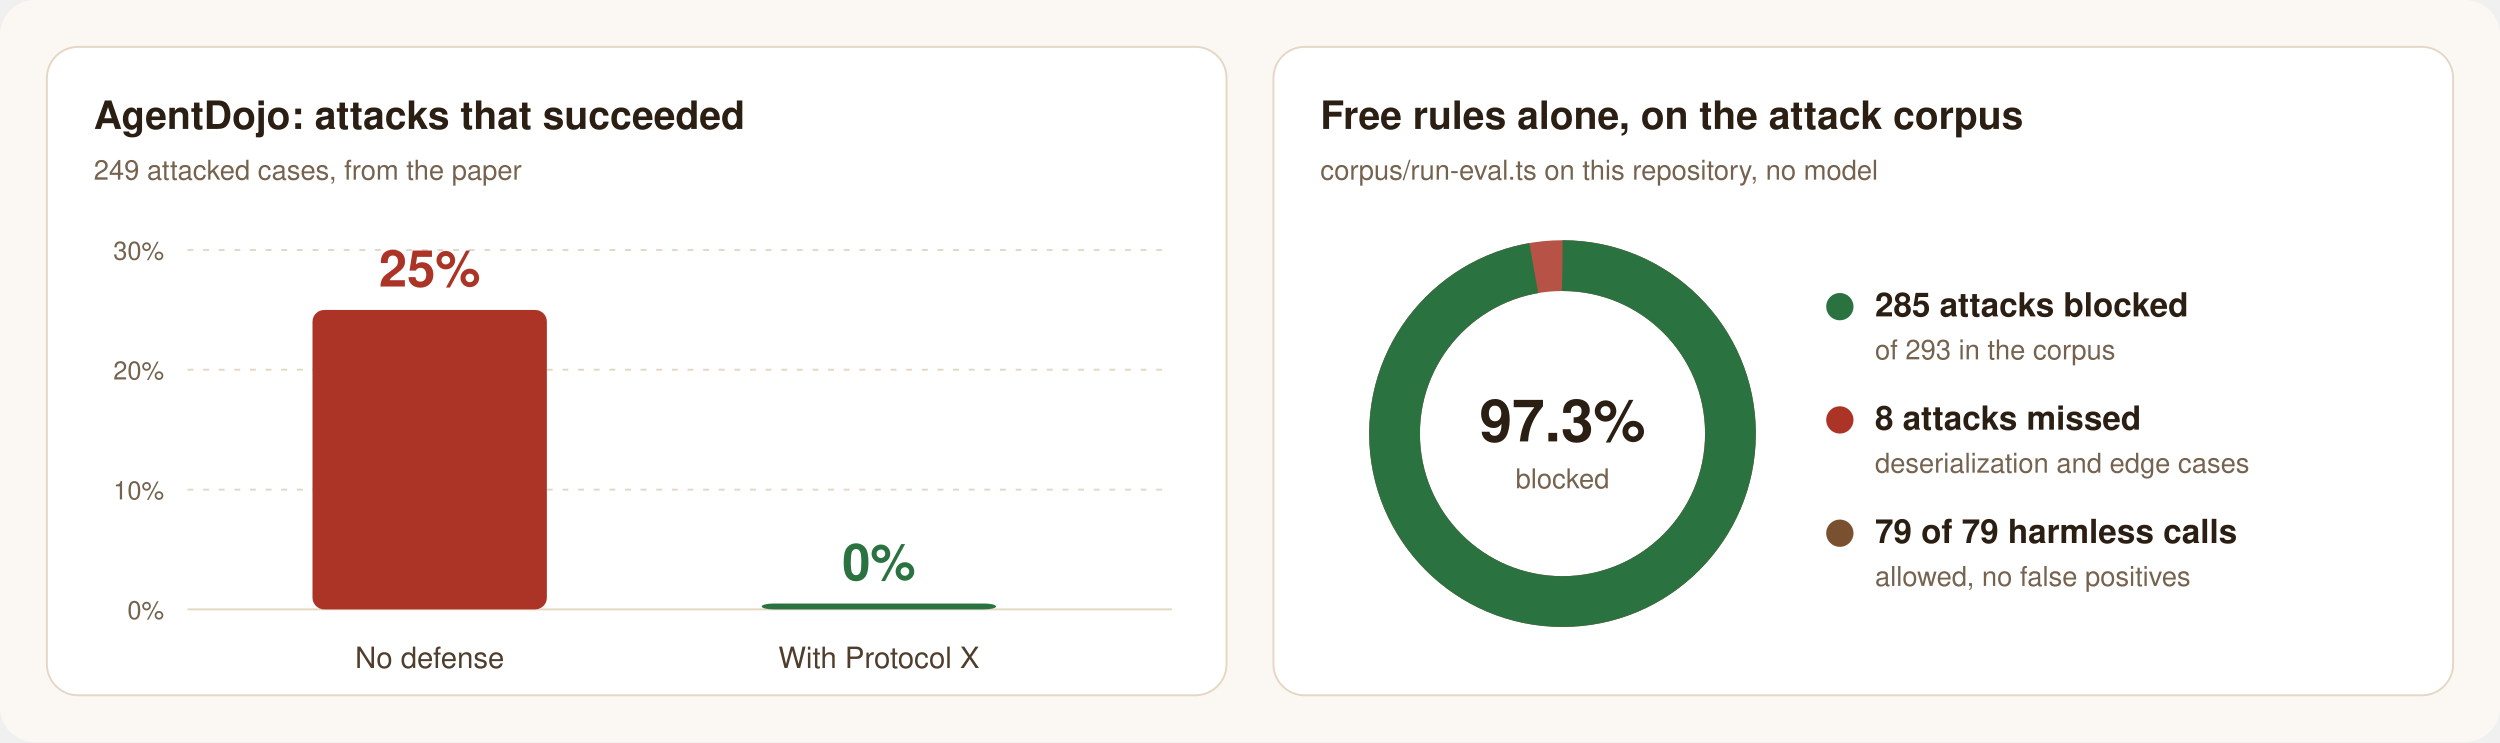
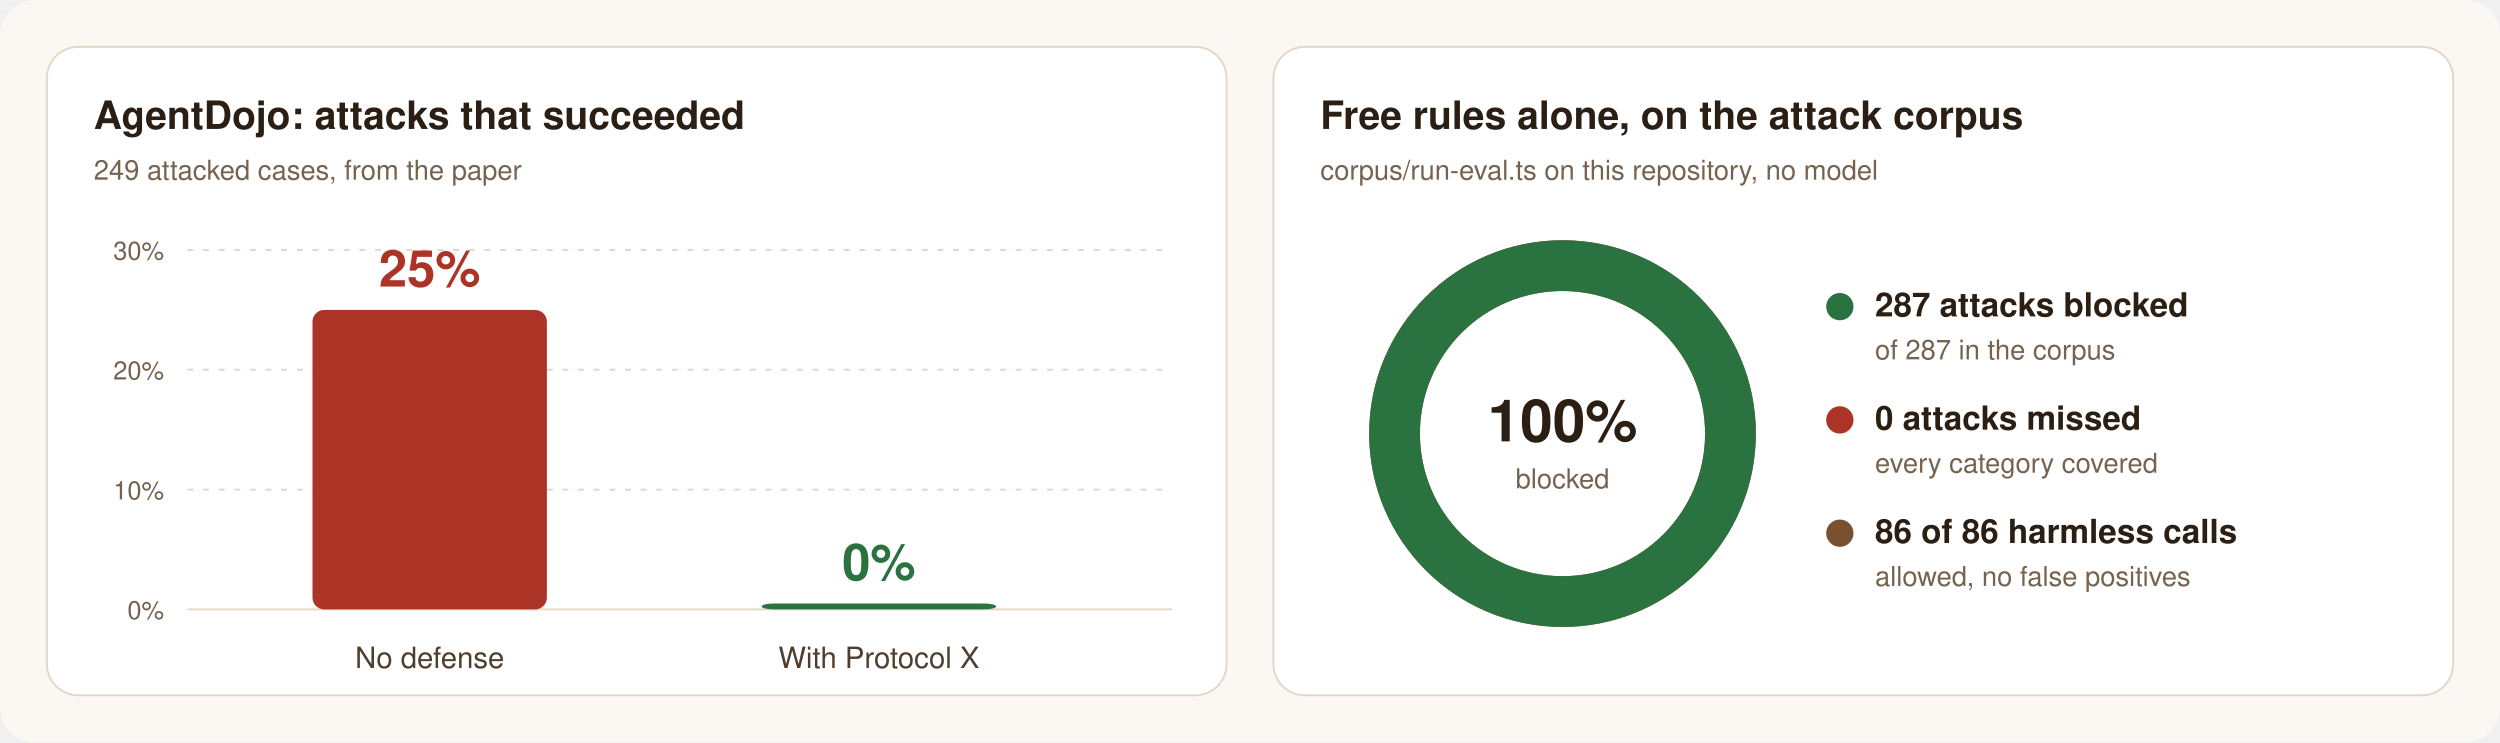
<svg xmlns="http://www.w3.org/2000/svg" width="1280" height="380" viewBox="0 0 1280 380" role="img" aria-labelledby="t d">
  <style>.grow{transform-box:fill-box;transform-origin:bottom;animation:grow 1.1s cubic-bezier(.16,1,.3,1) both}
@keyframes grow{from{transform:scaleY(0)}}
.ring{animation:ring 1.4s cubic-bezier(.16,1,.3,1) both}
@media (prefers-reduced-motion: reduce){.grow,.ring{animation:none}}</style>
  <rect width="1280" height="380" rx="18" fill="#fbf8f4" />
  <rect x="24" y="24" width="604" height="332" rx="16" fill="#ffffff" stroke="#e4d7c5" />
  <text x="48" y="66" font-family="-apple-system,BlinkMacSystemFont,'Segoe UI',Helvetica,Arial,sans-serif" font-size="20" fill="#2b1f14" font-weight="700">AgentDojo: attacks that succeeded</text>
  <text x="48" y="92" font-family="-apple-system,BlinkMacSystemFont,'Segoe UI',Helvetica,Arial,sans-serif" font-size="14" fill="#75634f">249 attacked cases, from the paper</text>
  <line x1="96" y1="312.0" x2="600" y2="312.0" stroke="#e4d7c5" stroke-dasharray="0" />
  <text x="84" y="317.0" font-family="-apple-system,BlinkMacSystemFont,'Segoe UI',Helvetica,Arial,sans-serif" font-size="13" fill="#75634f" text-anchor="end">0%</text>
  <line x1="96" y1="250.7" x2="600" y2="250.7" stroke="#e4d7c5" stroke-dasharray="3 5" />
  <text x="84" y="255.7" font-family="-apple-system,BlinkMacSystemFont,'Segoe UI',Helvetica,Arial,sans-serif" font-size="13" fill="#75634f" text-anchor="end">10%</text>
  <line x1="96" y1="189.3" x2="600" y2="189.3" stroke="#e4d7c5" stroke-dasharray="3 5" />
  <text x="84" y="194.3" font-family="-apple-system,BlinkMacSystemFont,'Segoe UI',Helvetica,Arial,sans-serif" font-size="13" fill="#75634f" text-anchor="end">20%</text>
  <line x1="96" y1="128.0" x2="600" y2="128.0" stroke="#e4d7c5" stroke-dasharray="3 5" />
  <text x="84" y="133.0" font-family="-apple-system,BlinkMacSystemFont,'Segoe UI',Helvetica,Arial,sans-serif" font-size="13" fill="#75634f" text-anchor="end">30%</text>
  <rect class="grow" style="animation-delay:0.20s" x="160" y="158.7" width="120" height="153.3" rx="6" fill="#ab3426" />
  <text x="220" y="146.7" font-family="-apple-system,BlinkMacSystemFont,'Segoe UI',Helvetica,Arial,sans-serif" font-size="26" fill="#ab3426" font-weight="800" text-anchor="middle">25%</text>
  <text x="220" y="342" font-family="-apple-system,BlinkMacSystemFont,'Segoe UI',Helvetica,Arial,sans-serif" font-size="15" fill="#4f3e2d" text-anchor="middle">No defense</text>
  <rect class="grow" style="animation-delay:0.35s" x="390" y="309.0" width="120" height="3.0" rx="6" fill="#2a7340" />
  <text x="450" y="297" font-family="-apple-system,BlinkMacSystemFont,'Segoe UI',Helvetica,Arial,sans-serif" font-size="26" fill="#2a7340" font-weight="800" text-anchor="middle">0%</text>
  <text x="450" y="342" font-family="-apple-system,BlinkMacSystemFont,'Segoe UI',Helvetica,Arial,sans-serif" font-size="15" fill="#4f3e2d" text-anchor="middle">With Protocol X</text>
  <rect x="652" y="24" width="604" height="332" rx="16" fill="#ffffff" stroke="#e4d7c5" />
  <text x="676" y="66" font-family="-apple-system,BlinkMacSystemFont,'Segoe UI',Helvetica,Arial,sans-serif" font-size="20" fill="#2b1f14" font-weight="700">Free rules alone, on the attack corpus</text>
  <text x="676" y="92" font-family="-apple-system,BlinkMacSystemFont,'Segoe UI',Helvetica,Arial,sans-serif" font-size="14" fill="#75634f">corpus/run-eval.ts on this repository, no model</text>
  <circle cx="800" cy="222" r="86" fill="none" stroke="#ab3426" stroke-opacity=".85" stroke-width="26" />
  <style>@keyframes ring{from{stroke-dashoffset:540.4}}</style>
-   <circle class="ring" cx="800" cy="222" r="86" fill="none" stroke="#2a7340" stroke-width="26" stroke-dasharray="525.6 540.4" transform="rotate(-90 800 222)" />
-   <text x="800" y="226" font-family="-apple-system,BlinkMacSystemFont,'Segoe UI',Helvetica,Arial,sans-serif" font-size="30" fill="#2b1f14" font-weight="800" text-anchor="middle">97.3%</text>
+   <circle class="ring" cx="800" cy="222" r="86" fill="none" stroke="#2a7340" stroke-width="26" stroke-dasharray="540.4 540.4" transform="rotate(-90 800 222)" />
+   <text x="800" y="226" font-family="-apple-system,BlinkMacSystemFont,'Segoe UI',Helvetica,Arial,sans-serif" font-size="30" fill="#2b1f14" font-weight="800" text-anchor="middle">100%</text>
  <text x="800" y="250" font-family="-apple-system,BlinkMacSystemFont,'Segoe UI',Helvetica,Arial,sans-serif" font-size="14" fill="#75634f" text-anchor="middle">blocked</text>
  <circle cx="942" cy="157" r="7" fill="#2a7340" />
-   <text x="960" y="162" font-family="-apple-system,BlinkMacSystemFont,'Segoe UI',Helvetica,Arial,sans-serif" font-size="17" fill="#2b1f14" font-weight="600">285 attacks blocked</text>
-   <text x="960" y="184" font-family="-apple-system,BlinkMacSystemFont,'Segoe UI',Helvetica,Arial,sans-serif" font-size="14" fill="#75634f">of 293 in the corpus</text>
+   <text x="960" y="162" font-family="-apple-system,BlinkMacSystemFont,'Segoe UI',Helvetica,Arial,sans-serif" font-size="17" fill="#2b1f14" font-weight="600">287 attacks blocked</text>
+   <text x="960" y="184" font-family="-apple-system,BlinkMacSystemFont,'Segoe UI',Helvetica,Arial,sans-serif" font-size="14" fill="#75634f">of 287 in the corpus</text>
  <circle cx="942" cy="215" r="7" fill="#ab3426" />
-   <text x="960" y="220" font-family="-apple-system,BlinkMacSystemFont,'Segoe UI',Helvetica,Arial,sans-serif" font-size="17" fill="#2b1f14" font-weight="600">8 attacks missed</text>
-   <text x="960" y="242" font-family="-apple-system,BlinkMacSystemFont,'Segoe UI',Helvetica,Arial,sans-serif" font-size="14" fill="#75634f">deserialization and edge cases</text>
+   <text x="960" y="220" font-family="-apple-system,BlinkMacSystemFont,'Segoe UI',Helvetica,Arial,sans-serif" font-size="17" fill="#2b1f14" font-weight="600">0 attacks missed</text>
+   <text x="960" y="242" font-family="-apple-system,BlinkMacSystemFont,'Segoe UI',Helvetica,Arial,sans-serif" font-size="14" fill="#75634f">every category covered</text>
  <circle cx="942" cy="273" r="7" fill="#7a5130" />
-   <text x="960" y="278" font-family="-apple-system,BlinkMacSystemFont,'Segoe UI',Helvetica,Arial,sans-serif" font-size="17" fill="#2b1f14" font-weight="600">79 of 79 harmless calls</text>
+   <text x="960" y="278" font-family="-apple-system,BlinkMacSystemFont,'Segoe UI',Helvetica,Arial,sans-serif" font-size="17" fill="#2b1f14" font-weight="600">86 of 86 harmless calls</text>
  <text x="960" y="300" font-family="-apple-system,BlinkMacSystemFont,'Segoe UI',Helvetica,Arial,sans-serif" font-size="14" fill="#75634f">allowed, no false positives</text>
</svg>
